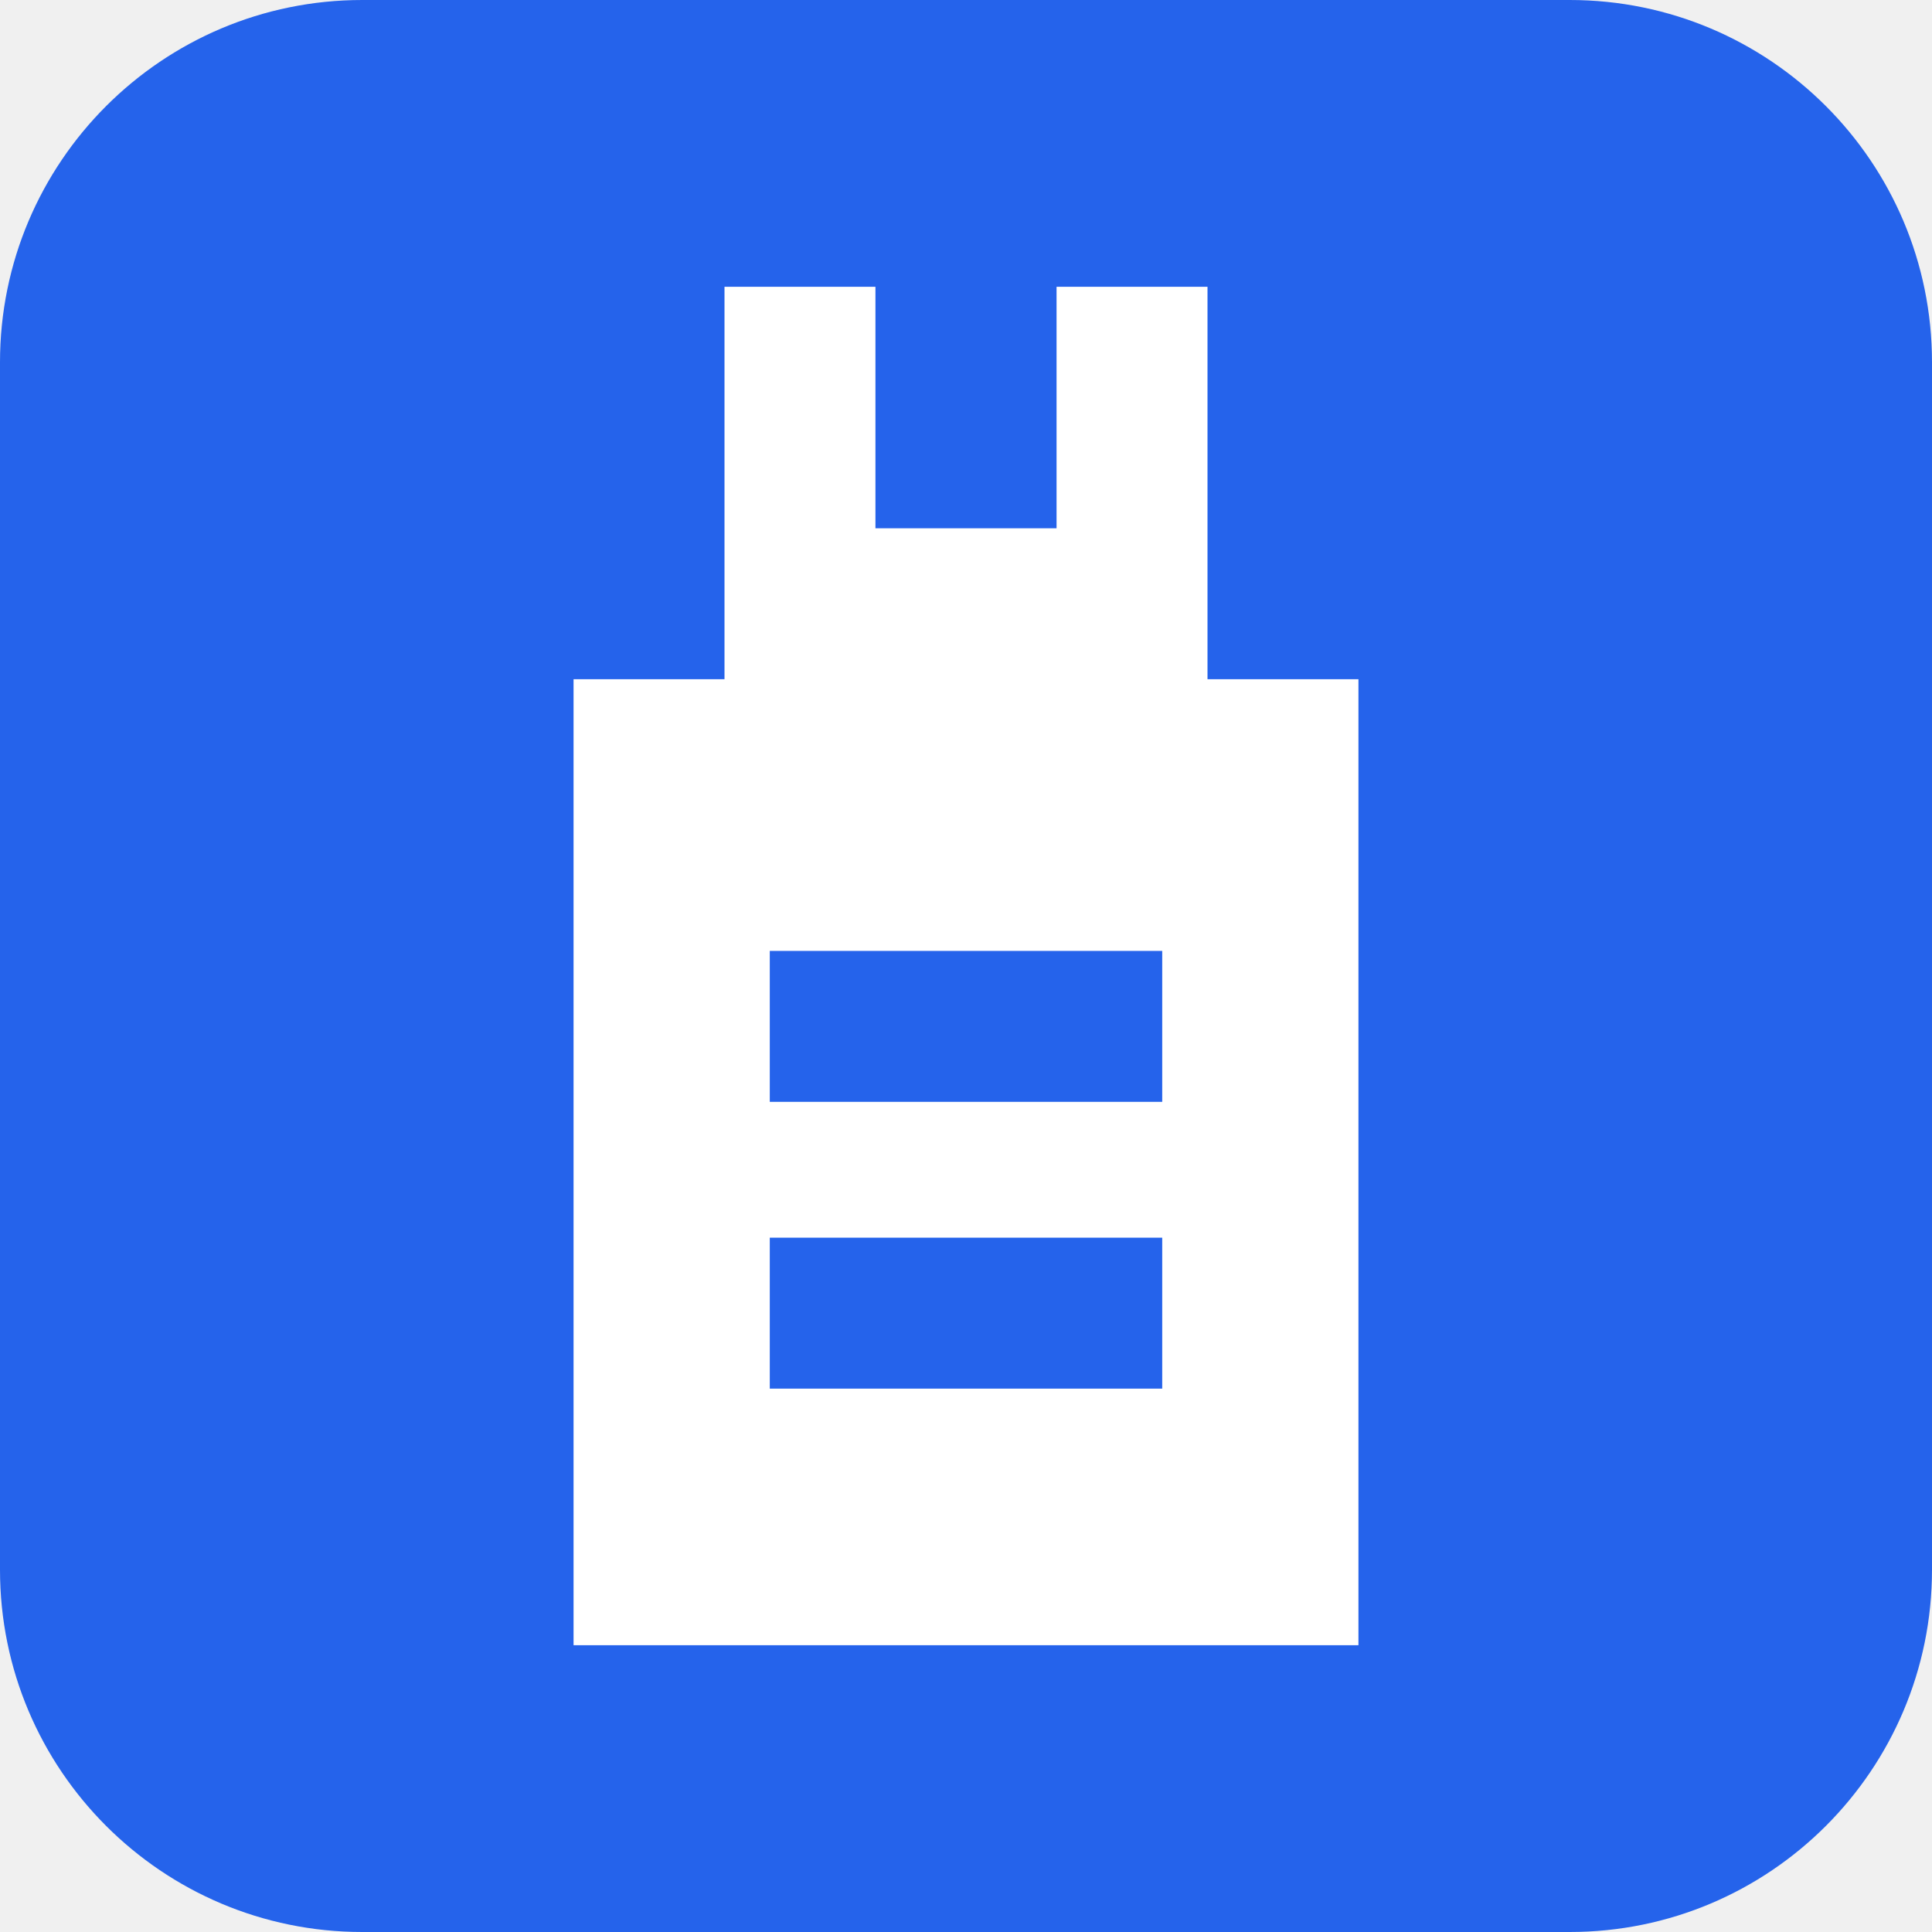
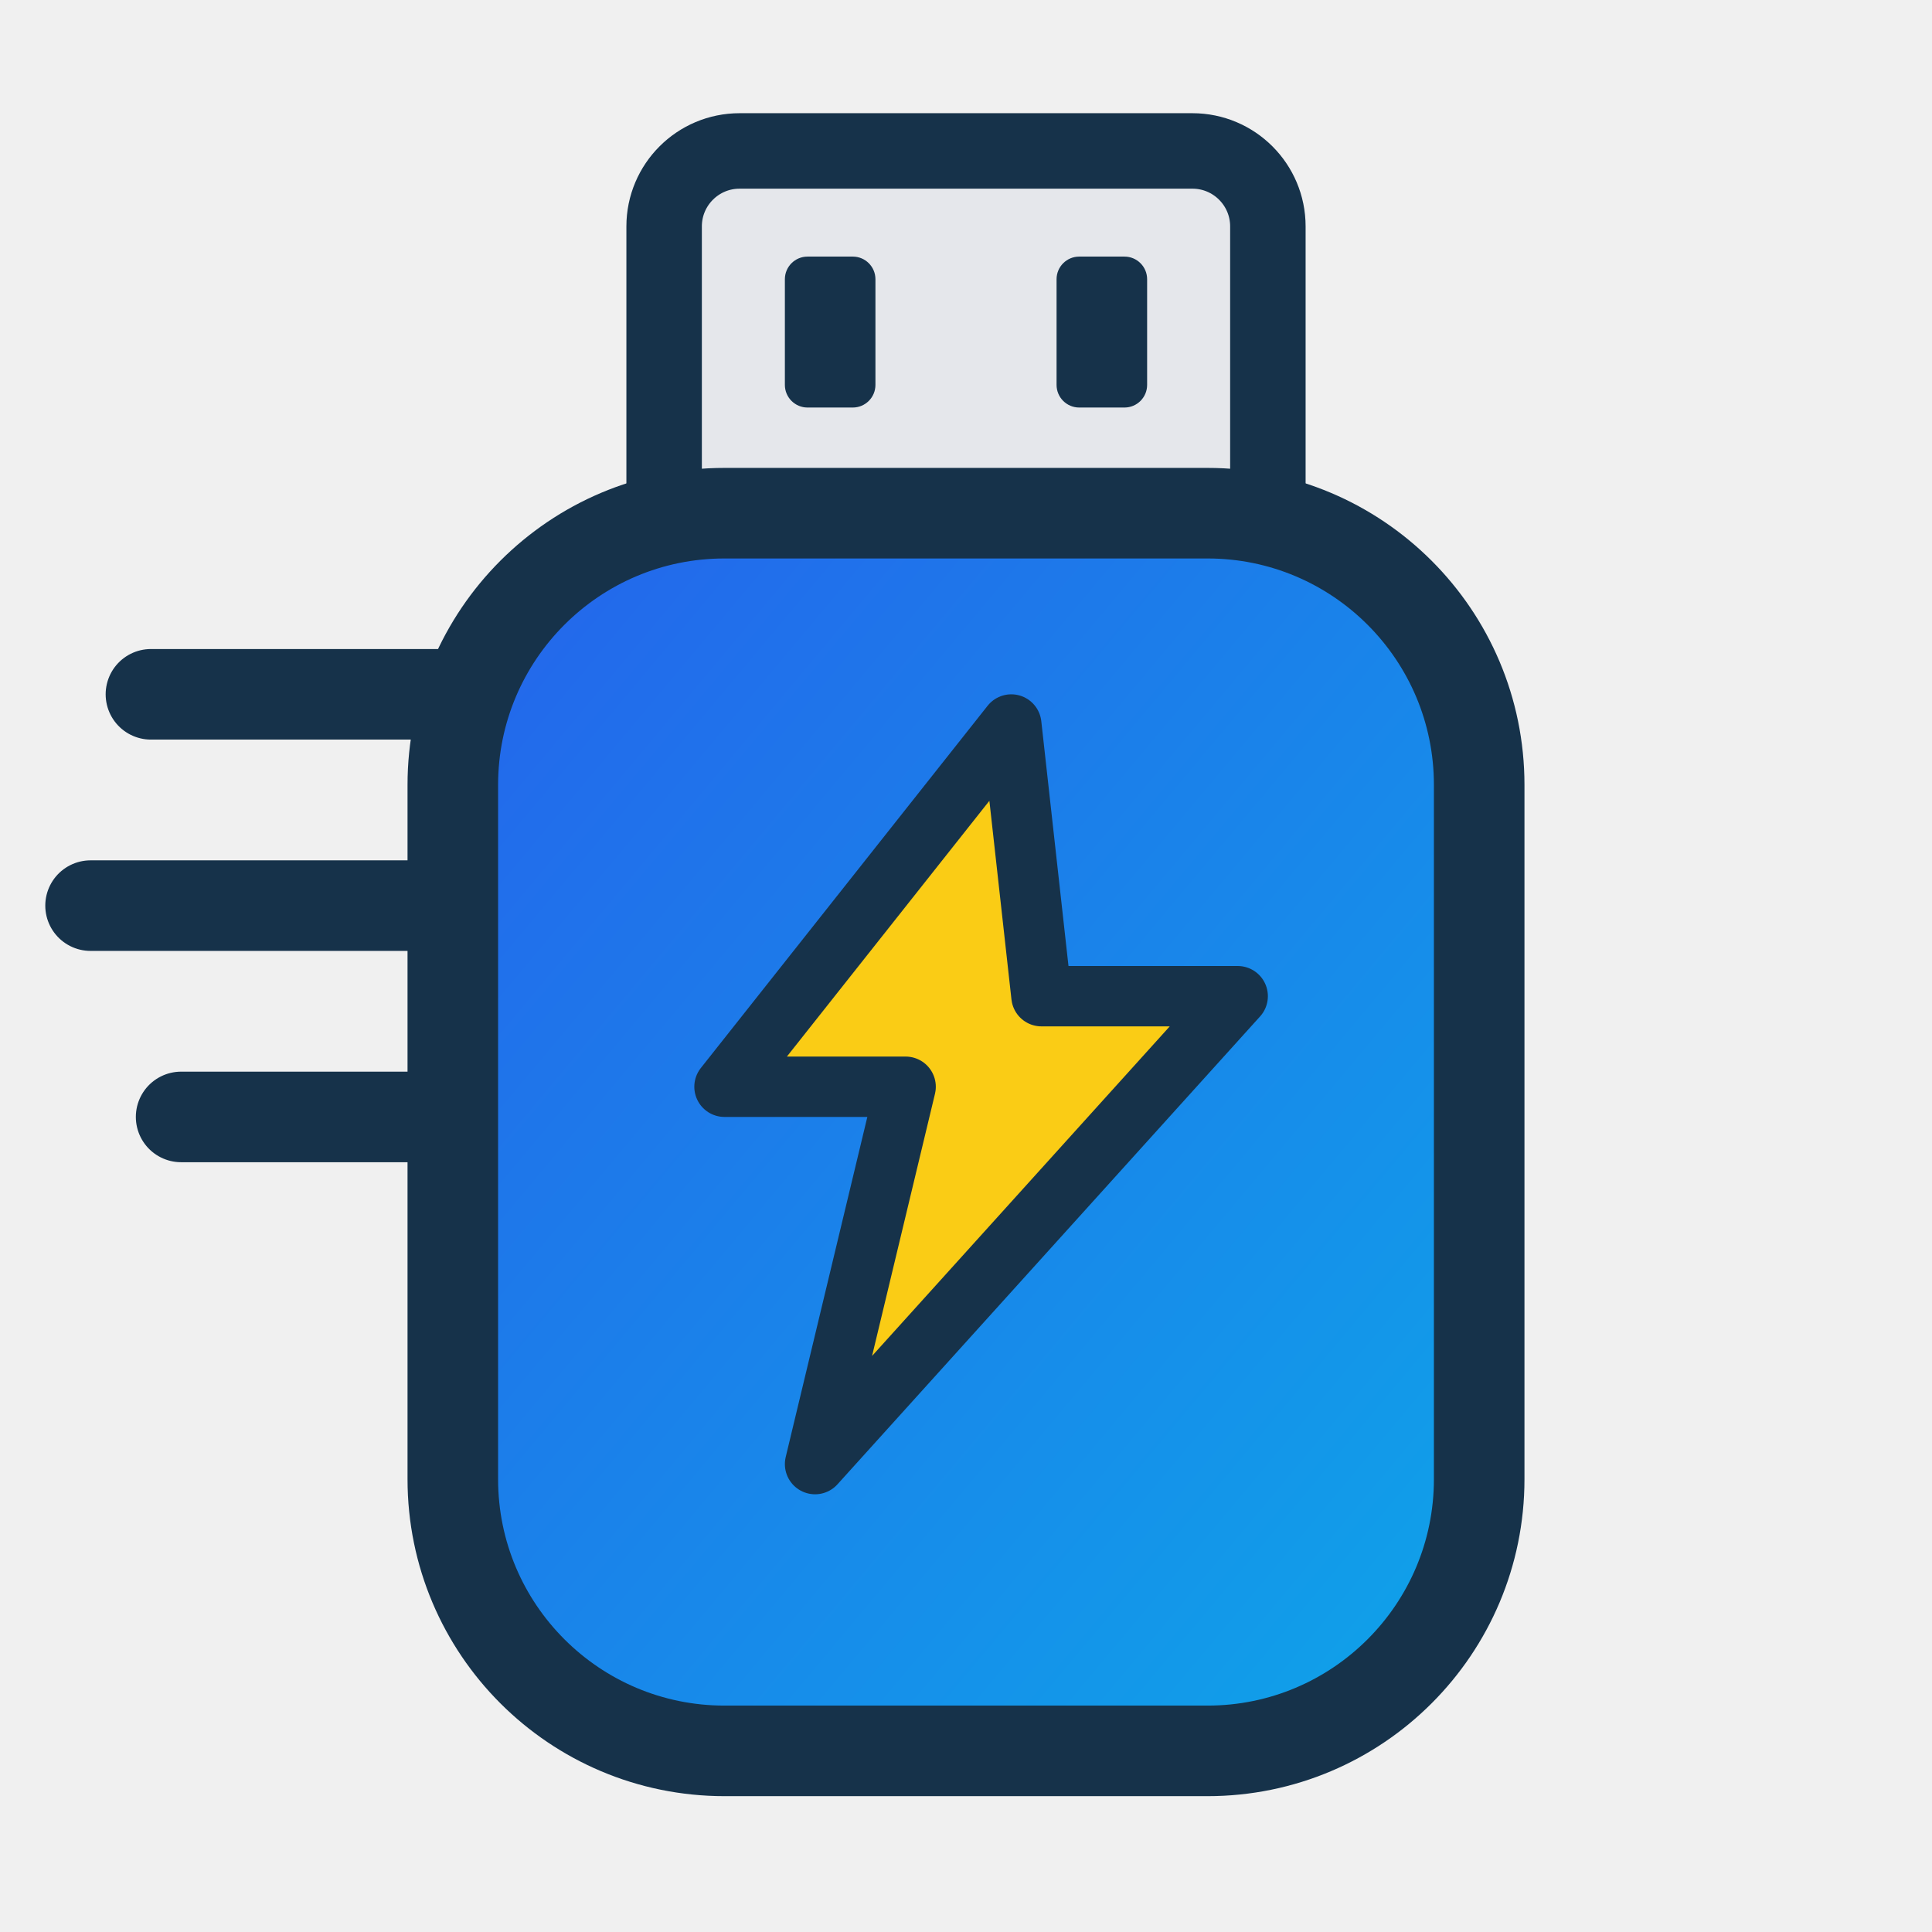
- <svg xmlns="http://www.w3.org/2000/svg" viewBox="0 0 128 128">
-   <rect width="128" height="128" rx="24" fill="#2563eb" />
-   <path d="M48 19h32v26h10v64H38V45h10zm10 0v16h12V19z" fill="#fff" />
-   <path d="M51 63h26v10H51zm0 19h26v10H51z" fill="#2563eb" />
+ <svg xmlns="http://www.w3.org/2000/svg" width="128" height="128" viewBox="0 0 128 128" role="img" aria-labelledby="title desc">
+   <defs>
+     <linearGradient id="usbBody" x1="0" y1="0" x2="1" y2="1">
+       <stop offset="0%" stop-color="#2563EB" />
+       <stop offset="100%" stop-color="#0EA5E9" />
+     </linearGradient>
+   </defs>
+   <path d="M10 46 H34" fill="none" stroke="#16324A" stroke-width="6" stroke-linecap="round" />
+   <path d="M6 60 H28" fill="none" stroke="#16324A" stroke-width="6" stroke-linecap="round" />
+   <path d="M12 74 H32" fill="none" stroke="#16324A" stroke-width="6" stroke-linecap="round" />
+   <rect x="44" y="10" width="40" height="28" rx="5" fill="#E5E7EB" stroke="#16324A" stroke-width="5" />
+   <rect x="52" y="17" width="6" height="10" rx="1.5" fill="#16324A" />
+   <rect x="70" y="17" width="6" height="10" rx="1.5" fill="#16324A" />
+   <rect x="30" y="34" width="68" height="82" rx="18" fill="url(#usbBody)" stroke="#16324A" stroke-width="6" />
+   <path d="       M67 48       L48 72       H60       L54 97       L82 66       H69       Z     " fill="#FACC15" stroke="#16324A" stroke-width="4" stroke-linejoin="round" />
</svg>
